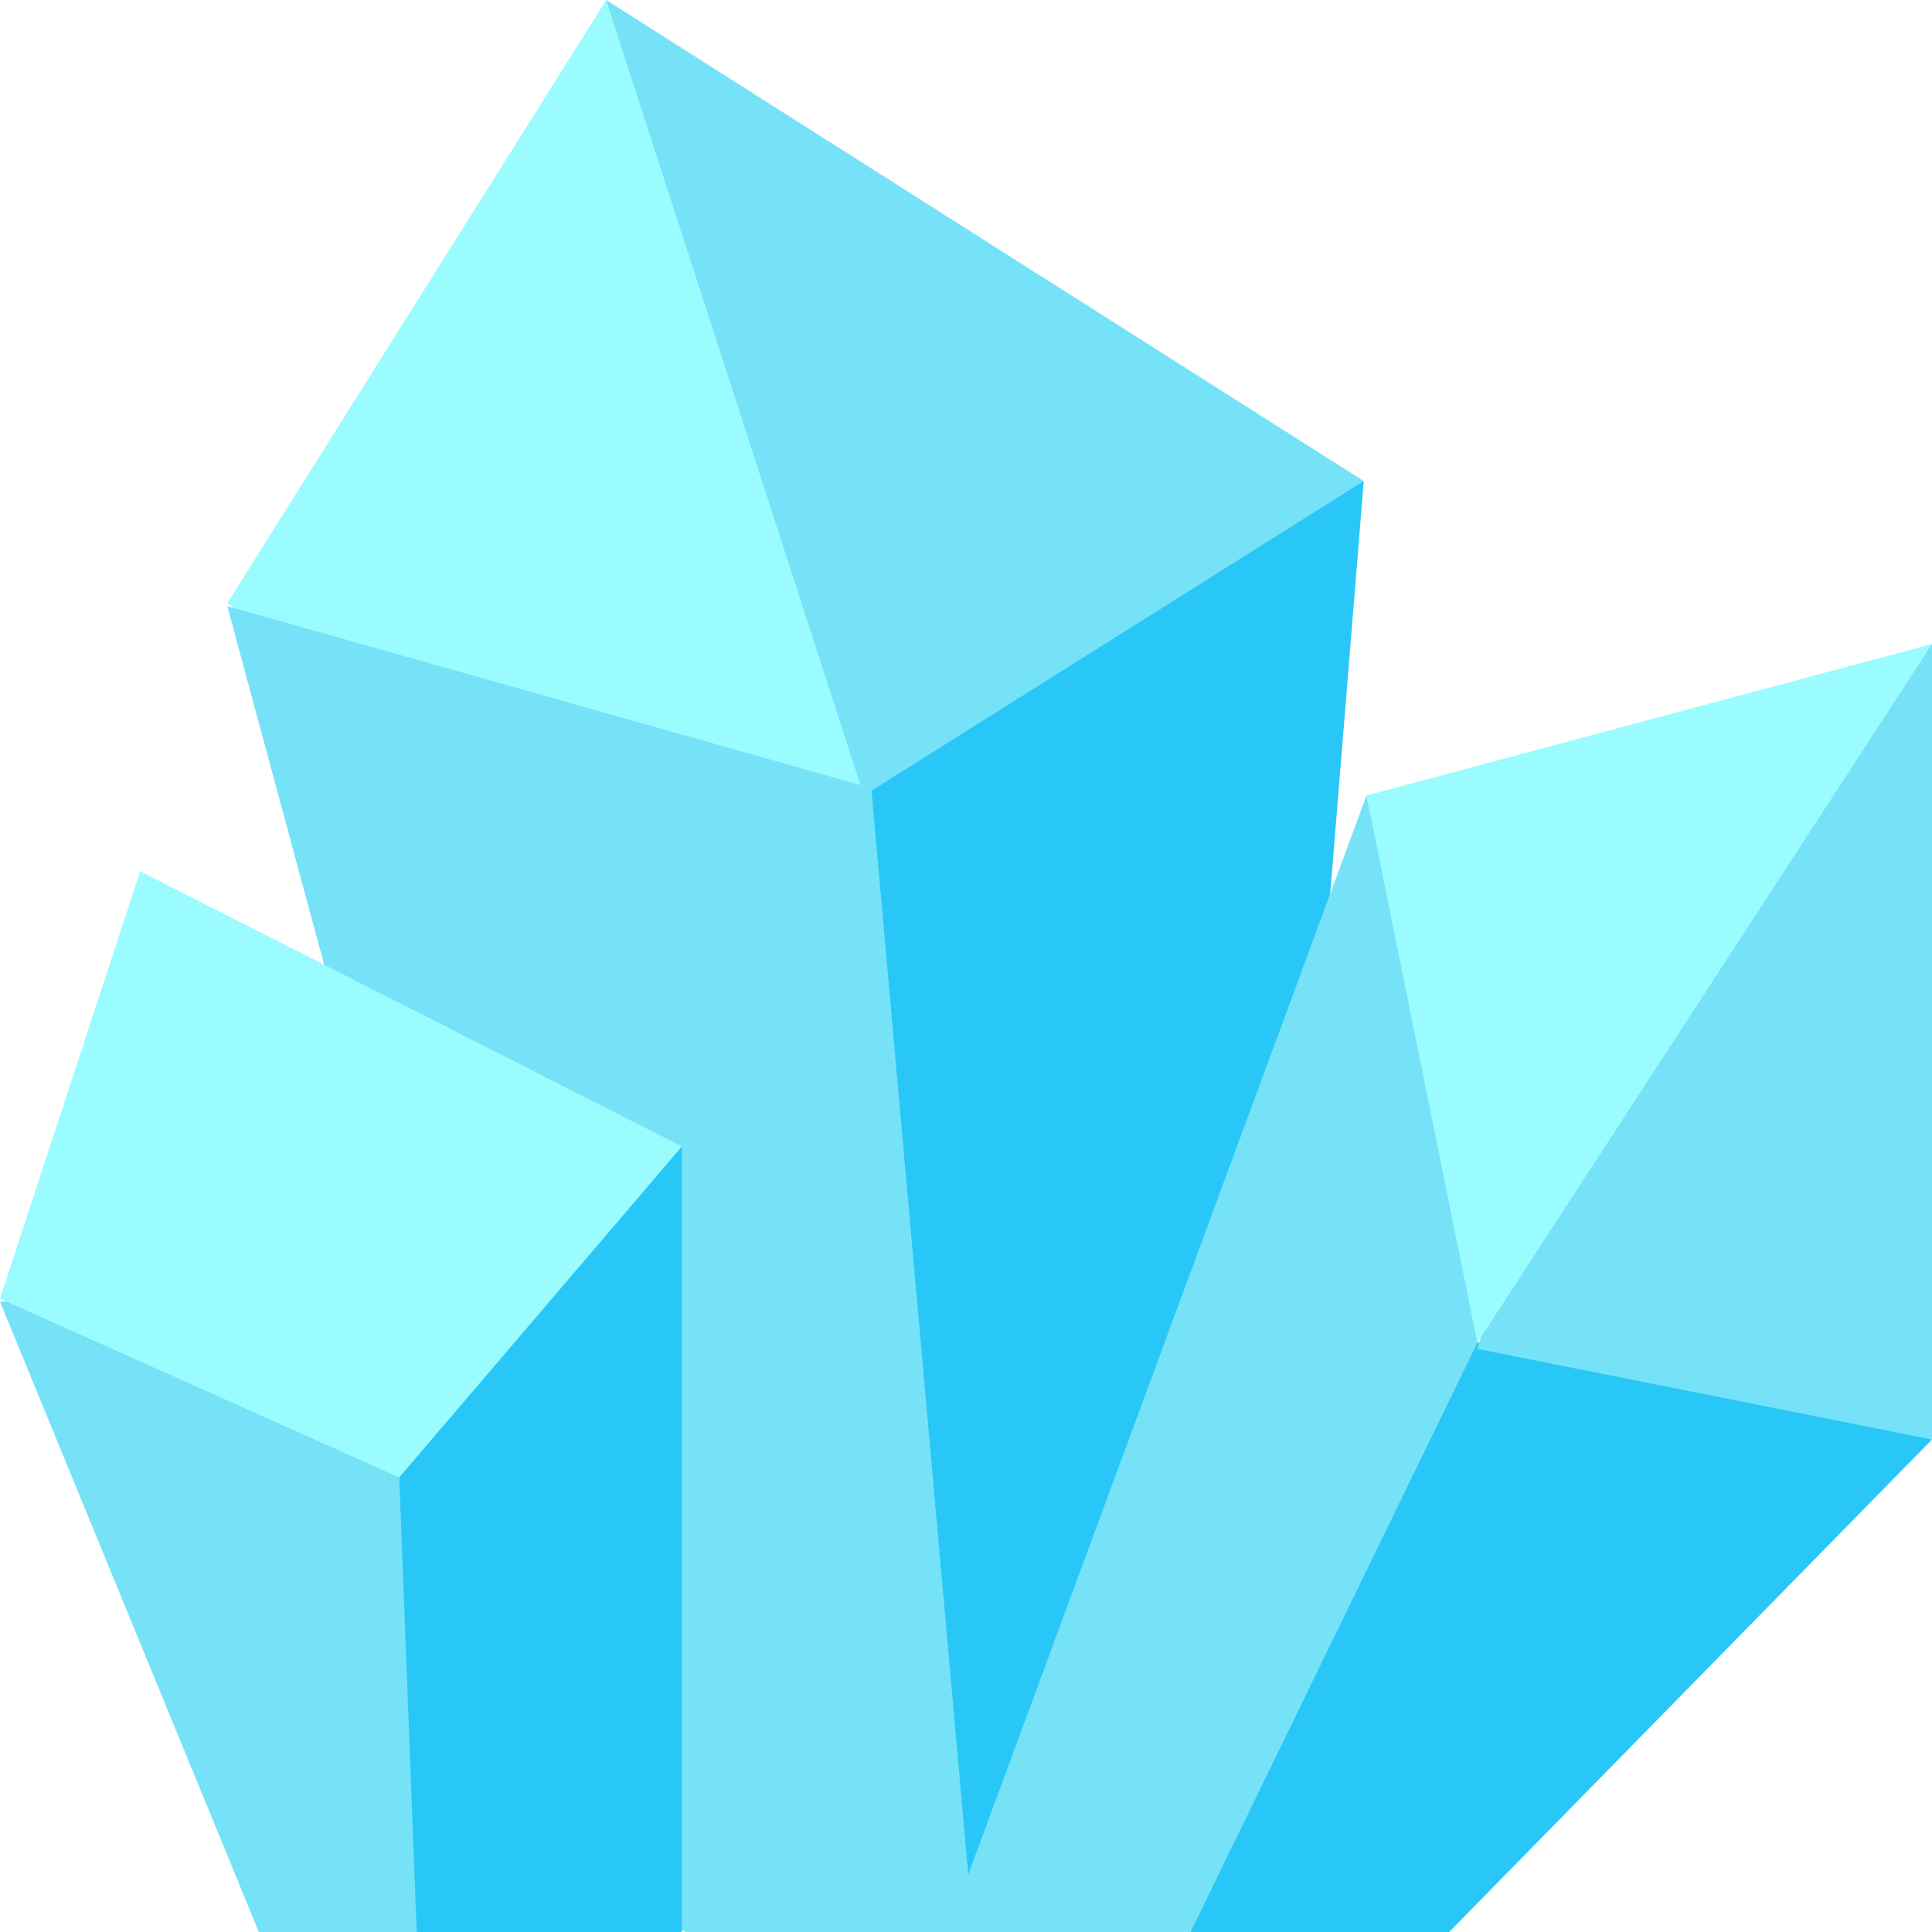
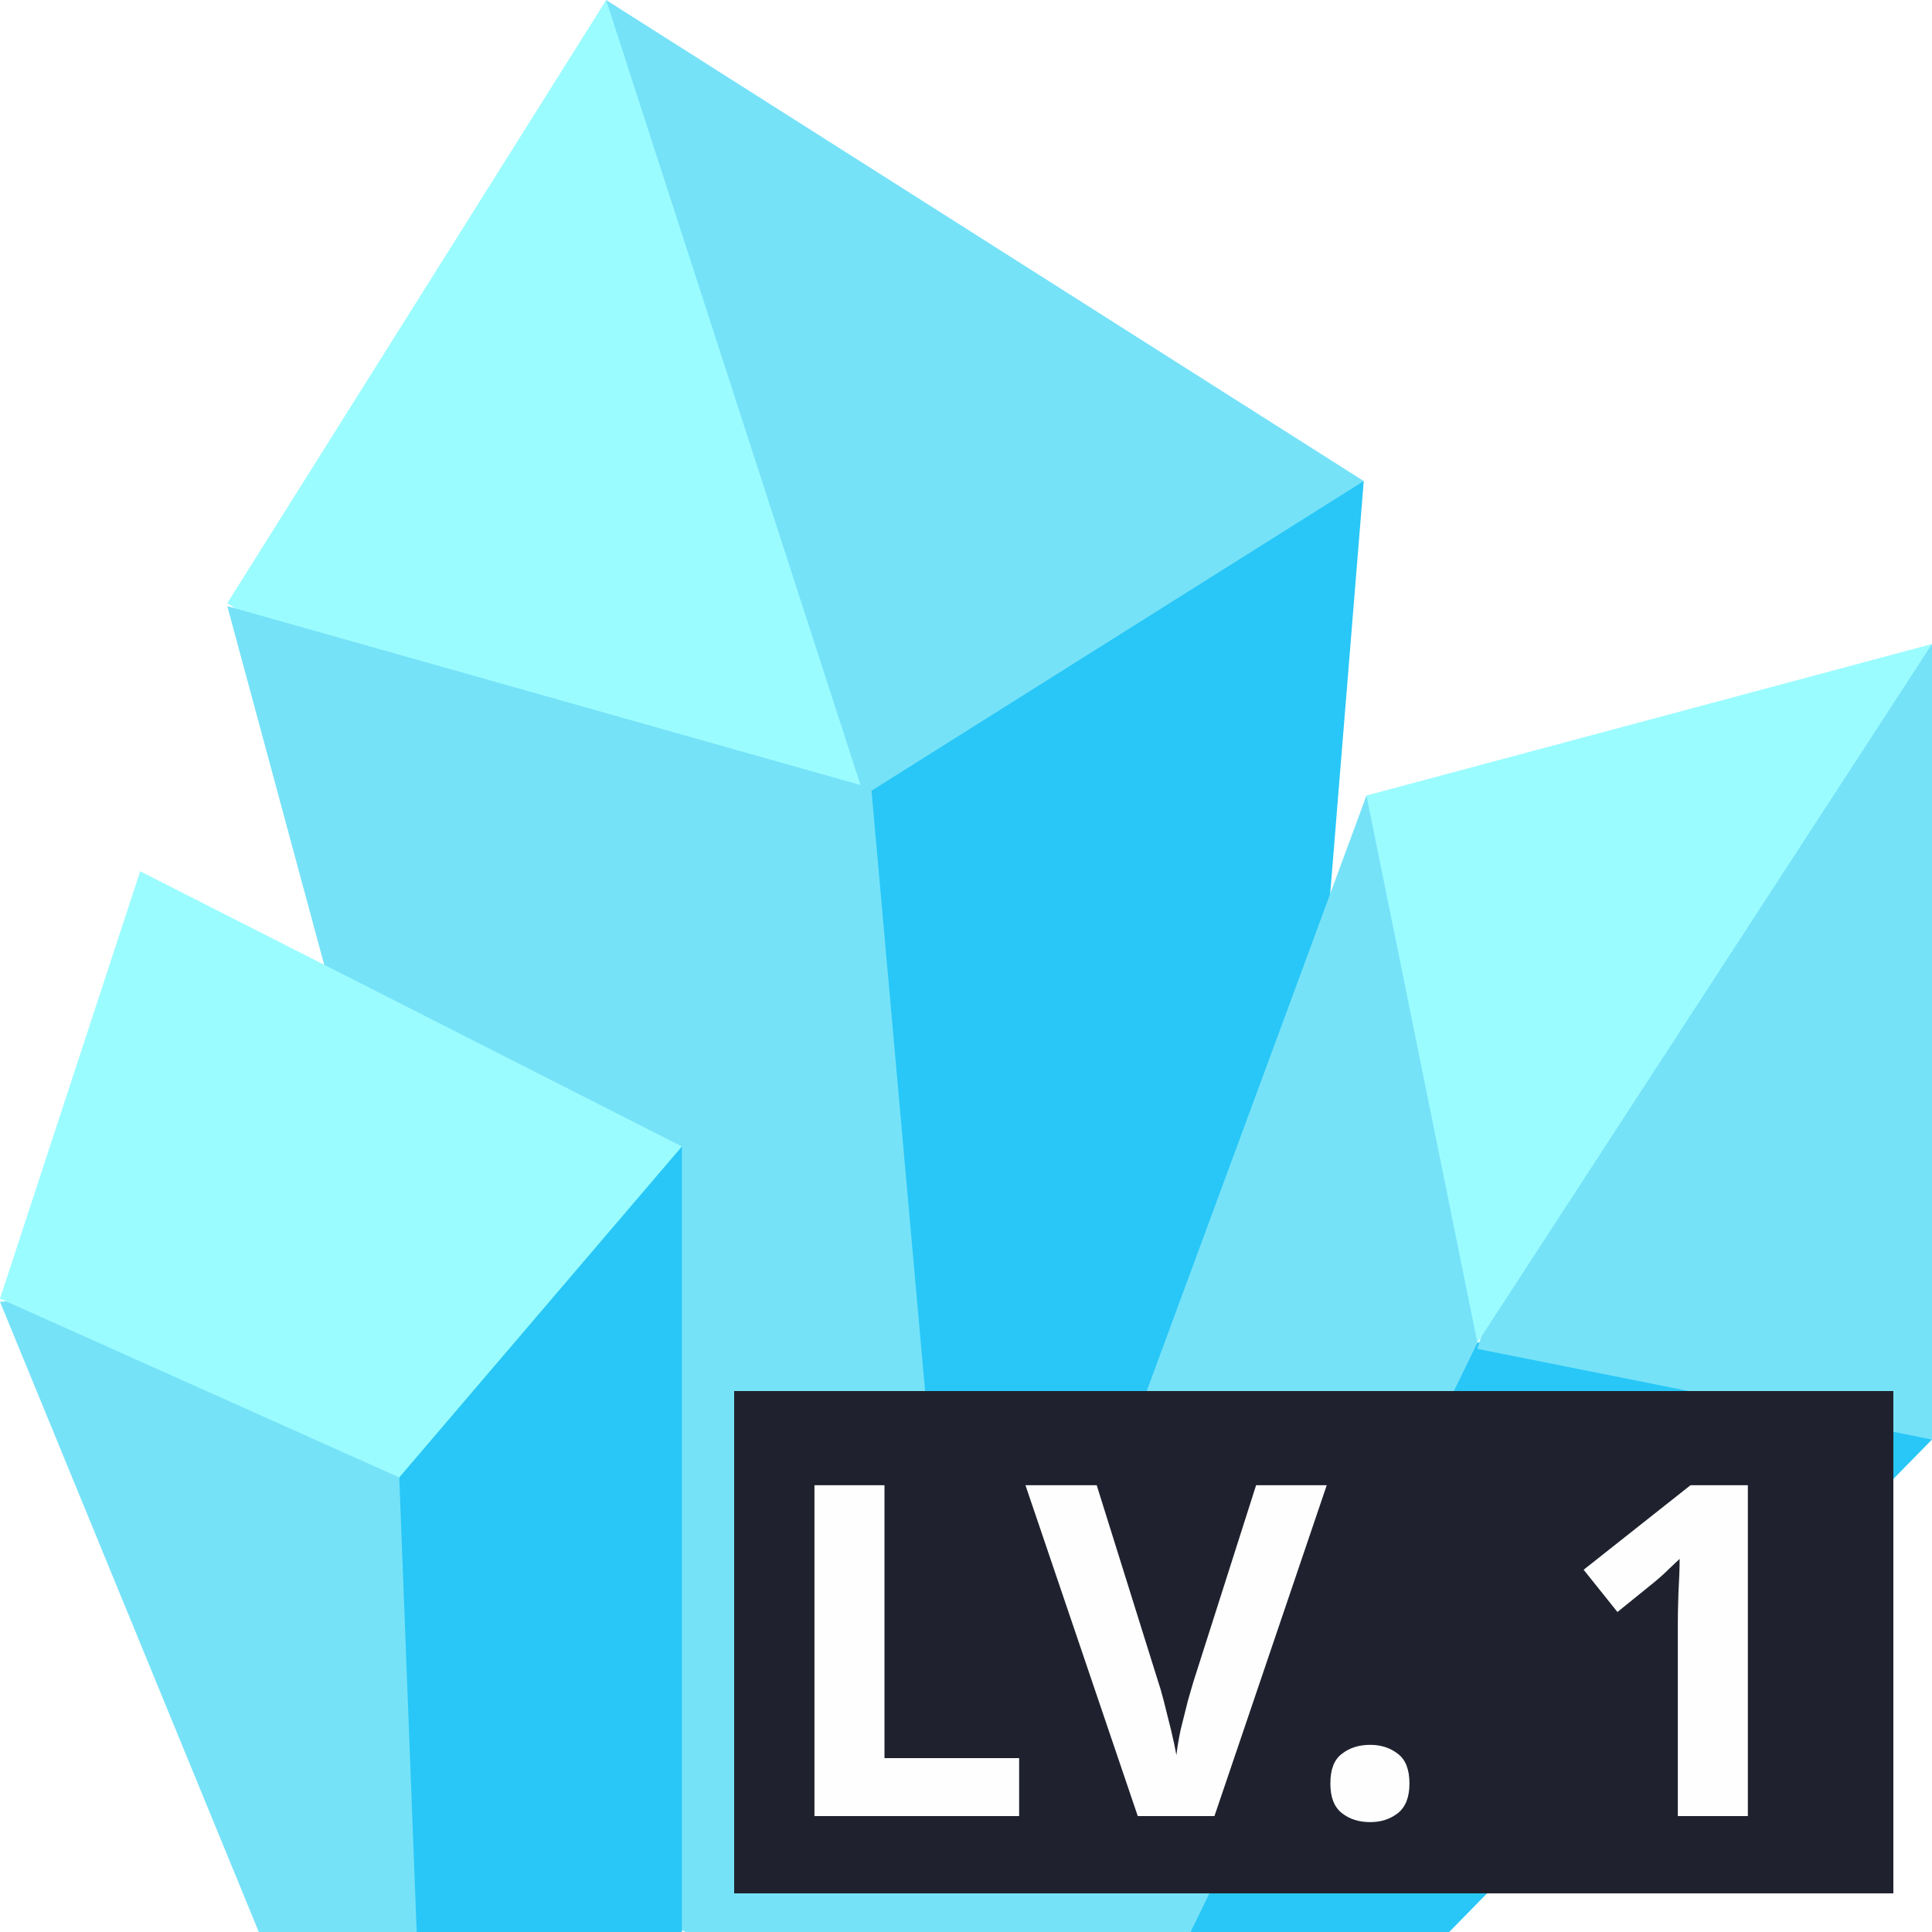
<svg xmlns="http://www.w3.org/2000/svg" width="50px" height="50px" viewBox="0 0 50 50" version="1.1">
  <g id="Page-1" stroke="none" stroke-width="1" fill="none" fill-rule="evenodd">
-     <g id="Artboard" fill-rule="nonzero">
+     <g id="Artboard">
      <g id="gem">
-         <polygon id="Path" fill="#9BFCFF" points="15.689 0 5.882 15.609 13.327 20.588 22.406 20.426 22.549 11.507" />
-         <polygon id="Path" fill="#76E2F8" points="22.555 20.397 5.882 15.686 14.809 48.725 17.746 50 25.266 50 26.471 31.008" />
-         <polygon id="Path" fill="#28C7F7" points="28.073 14.411 22.549 20.397 25.191 50 32.715 44.166 35.294 12.45" />
-         <polygon id="Path" fill="#76E2F8" points="22.357 20.588 35.294 12.45 15.686 0" />
-         <polygon id="Path" fill="#28C7F7" points="17.647 29.671 11.359 30.714 10.333 38.235 7.843 43.125 10.644 50 17.647 50" />
-         <polygon id="Path" fill="#76E2F8" points="0 33.69 6.698 50 10.784 50 10.333 38.235 6.087 33.333" />
-         <polygon id="Path" fill="#9BFCFF" points="0 33.608 10.333 38.235 17.647 29.671 3.628 22.549" />
-         <polygon id="Path" fill="#28C7F7" points="50 37.255 44.297 33.333 38.235 34.749 31.994 42.585 30.812 50 37.505 50" />
-         <polygon id="Path" fill="#76E2F8" points="38.235 34.909 50 37.255 50 16.667 40.652 26.957" />
-         <polygon id="Path" fill="#9BFCFF" points="50 16.667 35.364 20.588 34.314 28.056 38.235 34.749" />
-         <polygon id="Path" fill="#76E2F8" points="35.364 20.588 24.51 50 30.812 50 38.235 34.749" />
+         <polygon id="Path" fill="#9BFCFF" fill-rule="nonzero" points="15.689 0 5.882 15.609 13.327 20.588 22.406 20.426 22.549 11.507" />
+         <polygon id="Path" fill="#76E2F8" fill-rule="nonzero" points="22.555 20.397 5.882 15.686 14.809 48.725 17.746 50 25.266 50 26.471 31.008" />
+         <polygon id="Path" fill="#28C7F7" fill-rule="nonzero" points="28.073 14.411 22.549 20.397 25.191 50 32.715 44.166 35.294 12.45" />
+         <polygon id="Path" fill="#76E2F8" fill-rule="nonzero" points="22.357 20.588 35.294 12.45 15.686 0" />
+         <polygon id="Path" fill="#28C7F7" fill-rule="nonzero" points="17.647 29.671 11.359 30.714 10.333 38.235 7.843 43.125 10.644 50 17.647 50" />
+         <polygon id="Path" fill="#76E2F8" fill-rule="nonzero" points="0 33.69 6.698 50 10.784 50 10.333 38.235 6.087 33.333" />
+         <polygon id="Path" fill="#9BFCFF" fill-rule="nonzero" points="0 33.608 10.333 38.235 17.647 29.671 3.628 22.549" />
+         <polygon id="Path" fill="#28C7F7" fill-rule="nonzero" points="50 37.255 44.297 33.333 38.235 34.749 31.994 42.585 30.812 50 37.505 50" />
+         <polygon id="Path" fill="#76E2F8" fill-rule="nonzero" points="38.235 34.909 50 37.255 50 16.667 40.652 26.957" />
+         <polygon id="Path" fill="#9BFCFF" fill-rule="nonzero" points="50 16.667 35.364 20.588 34.314 28.056 38.235 34.749" />
+         <polygon id="Path" fill="#76E2F8" fill-rule="nonzero" points="35.364 20.588 24.51 50 30.812 50 38.235 34.749" />
+         <g id="Level" transform="translate(19, 35)">
+           <rect id="Rectangle" stroke="#1F222E" fill="#1F222E" x="0.5" y="1.5" width="29" height="12" />
+           <text id="LV.-1" fill="#FEFEFE" font-family="Krungthep" font-size="12" font-weight="bold">
+             <tspan x="1" y="12">LV. 1</tspan>
+           </text>
+         </g>
      </g>
    </g>
  </g>
</svg>
